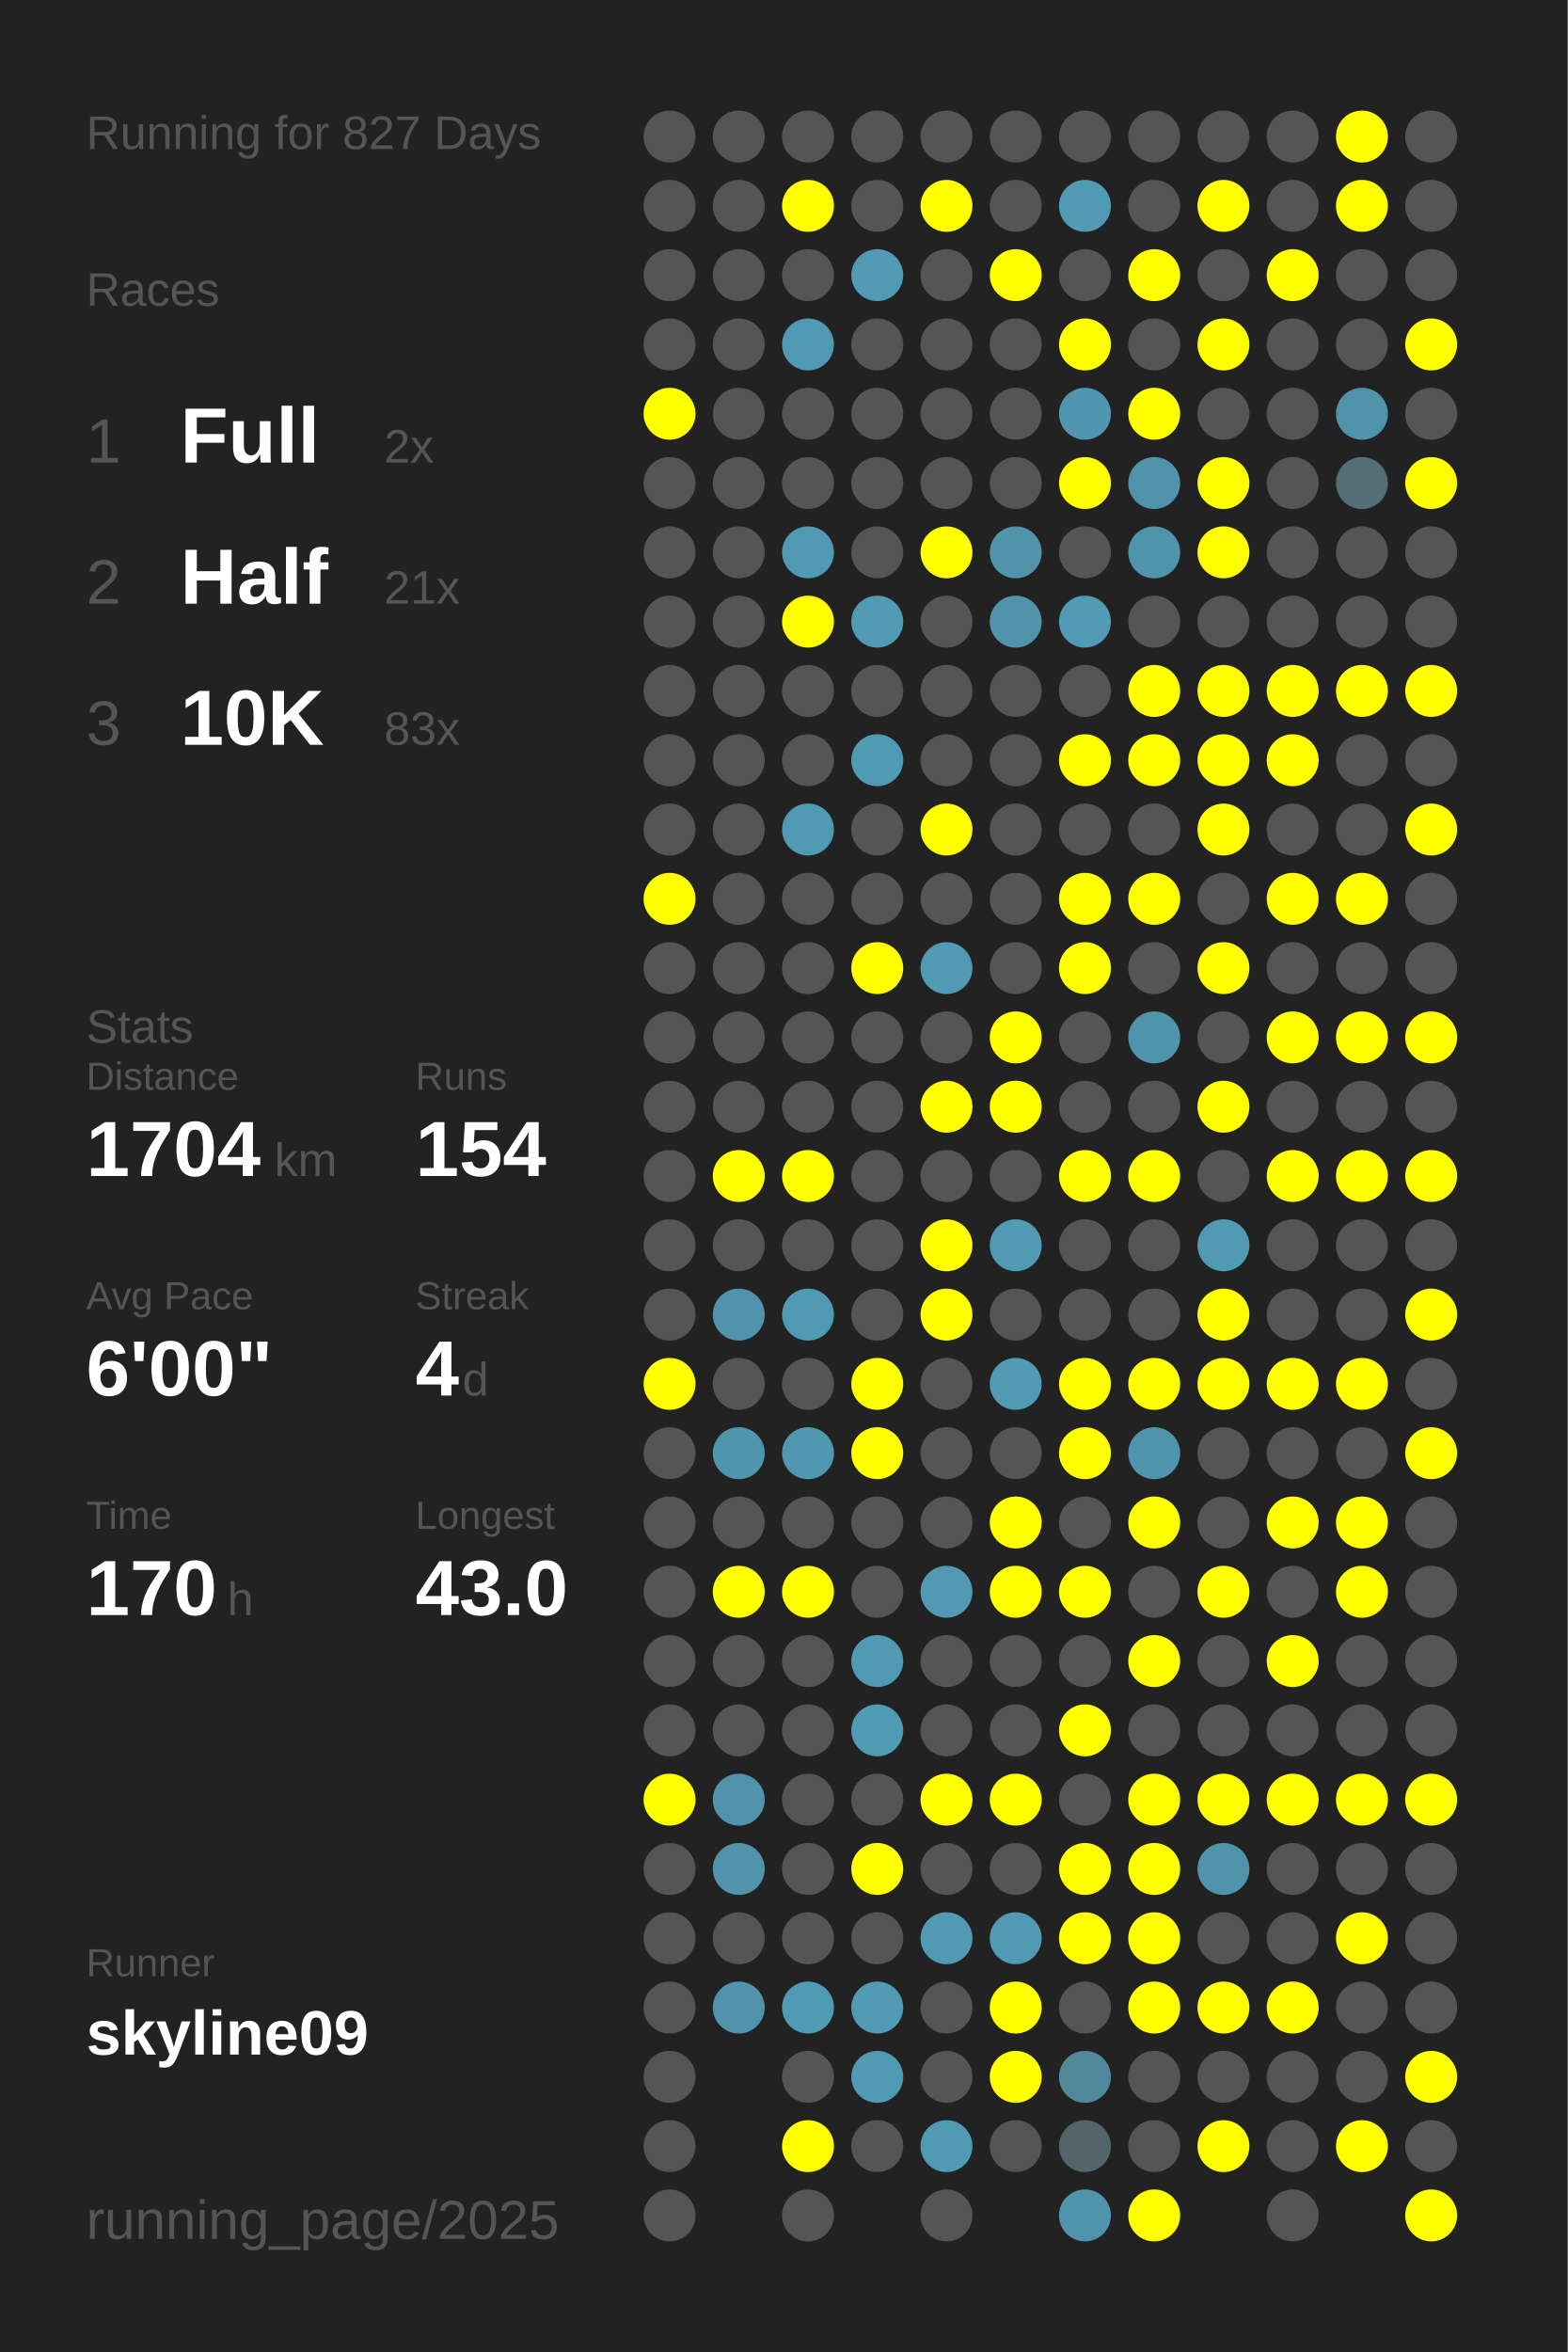
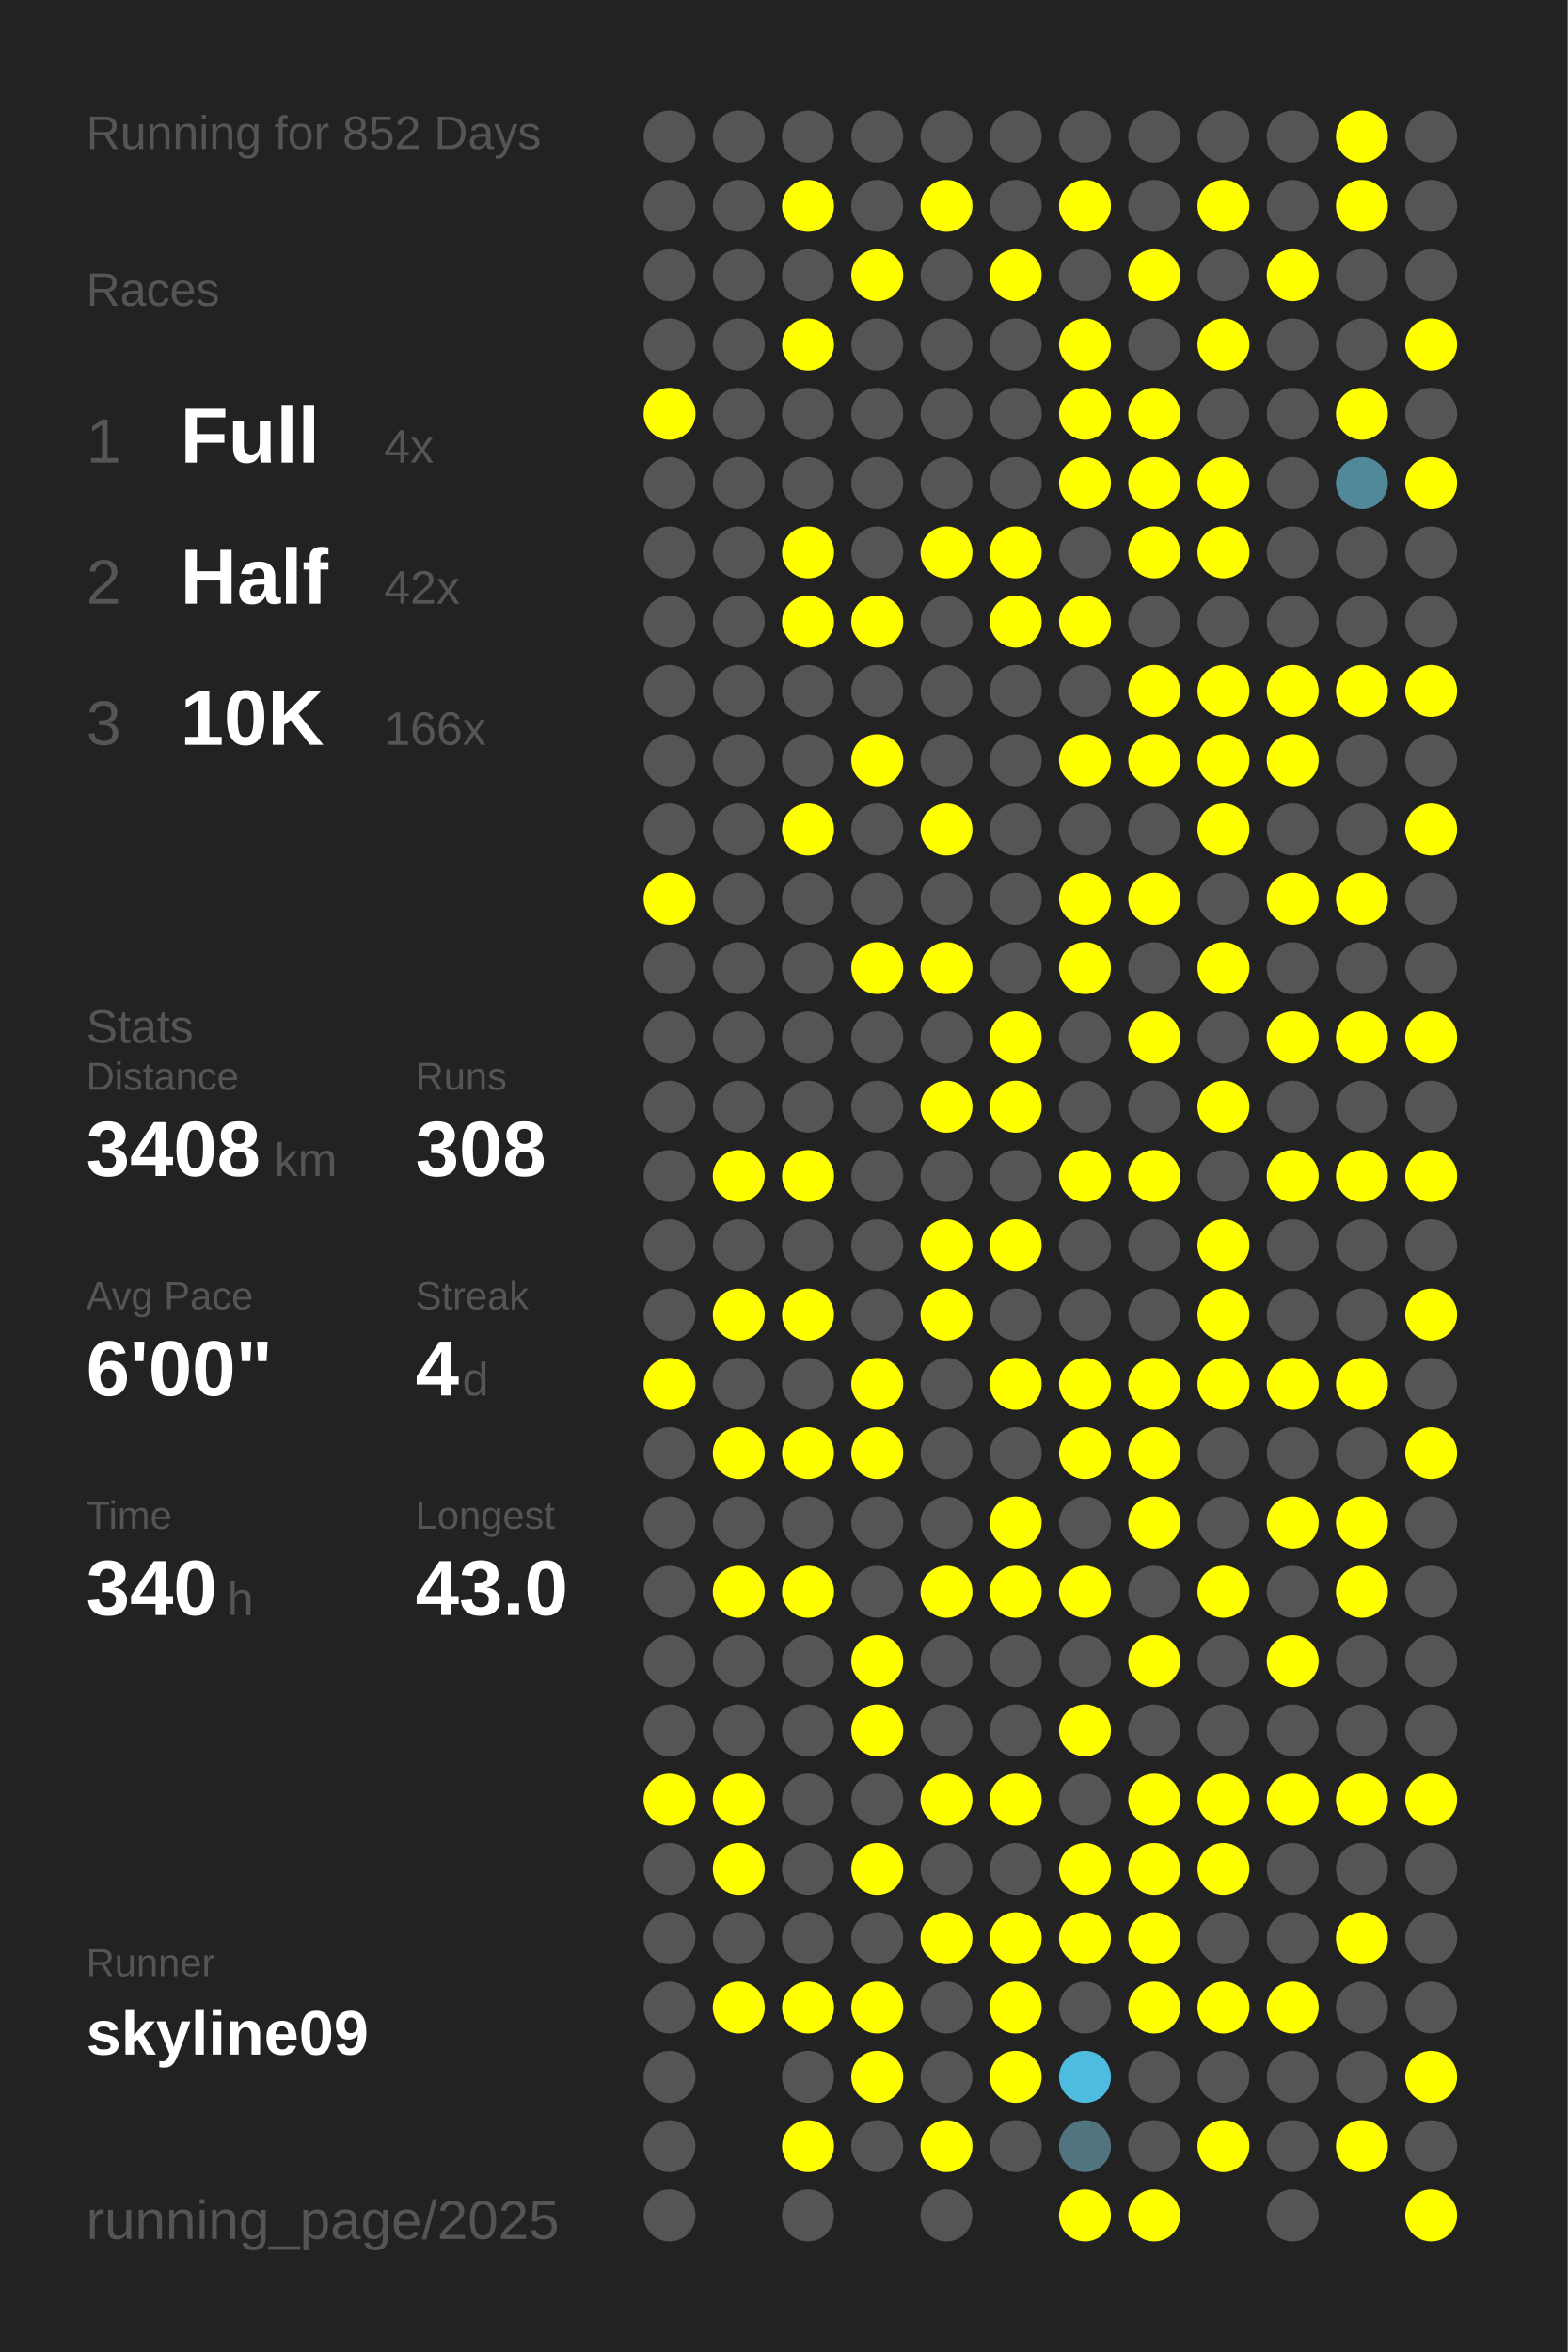
<svg xmlns="http://www.w3.org/2000/svg" baseProfile="full" height="300mm" version="1.1" viewBox="0,0,200,300" width="200mm">
  <defs />
  <rect fill="#222222" height="300" width="200" x="0" y="0" />
-   <text fill="#555555" style="font-size:6px; font-family:Arial;" x="11" y="19">Running for 827 Days</text>
+   <text fill="#555555" style="font-size:6px; font-family:Arial;" x="11" y="19">Running for 852 Days</text>
  <text fill="#555555" style="font-size:6px; font-family:Arial;" x="11" y="39">Races</text>
  <text fill="#555555" style="font-size:8px; font-family:Arial;" x="11" y="59">1</text>
  <text fill="#FFFFFF" style="font-size:10px; font-family:Arial; font-weight:bold;" x="23" y="59">Full</text>
-   <text fill="#555555" style="font-size:6px; font-family:Arial;" x="49" y="59">2x</text>
+   <text fill="#555555" style="font-size:6px; font-family:Arial;" x="49" y="59">4x</text>
  <text fill="#555555" style="font-size:8px; font-family:Arial;" x="11" y="77">2</text>
  <text fill="#FFFFFF" style="font-size:10px; font-family:Arial; font-weight:bold;" x="23" y="77">Half</text>
-   <text fill="#555555" style="font-size:6px; font-family:Arial;" x="49" y="77">21x</text>
+   <text fill="#555555" style="font-size:6px; font-family:Arial;" x="49" y="77">42x</text>
  <text fill="#555555" style="font-size:8px; font-family:Arial;" x="11" y="95">3</text>
  <text fill="#FFFFFF" style="font-size:10px; font-family:Arial; font-weight:bold;" x="23" y="95">10K</text>
-   <text fill="#555555" style="font-size:6px; font-family:Arial;" x="49" y="95">83x</text>
+   <text fill="#555555" style="font-size:6px; font-family:Arial;" x="49" y="95">166x</text>
  <text fill="#555555" style="font-size:6px; font-family:Arial;" x="11" y="133">Stats</text>
  <text fill="#555555" style="font-size:5px; font-family:Arial;" x="11" y="139">Distance</text>
-   <text fill="#FFFFFF" style="font-size:10px; font-family:Arial; font-weight:bold;" x="11" y="150">1704</text>
+   <text fill="#FFFFFF" style="font-size:10px; font-family:Arial; font-weight:bold;" x="11" y="150">3408</text>
  <text fill="#555555" style="font-size:6px; font-family:Arial;" x="35" y="150">km</text>
  <text fill="#555555" style="font-size:5px; font-family:Arial;" x="53" y="139">Runs</text>
-   <text fill="#FFFFFF" style="font-size:10px; font-family:Arial; font-weight:bold;" x="53" y="150">154</text>
+   <text fill="#FFFFFF" style="font-size:10px; font-family:Arial; font-weight:bold;" x="53" y="150">308</text>
  <text fill="#555555" style="font-size:5px; font-family:Arial;" x="11" y="167">Avg Pace</text>
  <text fill="#FFFFFF" style="font-size:10px; font-family:Arial; font-weight:bold;" x="11" y="178">6'00"</text>
  <text fill="#555555" style="font-size:5px; font-family:Arial;" x="53" y="167">Streak</text>
  <text fill="#FFFFFF" style="font-size:10px; font-family:Arial; font-weight:bold;" x="53" y="178">4</text>
  <text fill="#555555" style="font-size:6px; font-family:Arial;" x="59" y="178">d</text>
  <text fill="#555555" style="font-size:5px; font-family:Arial;" x="11" y="195">Time</text>
-   <text fill="#FFFFFF" style="font-size:10px; font-family:Arial; font-weight:bold;" x="11" y="206">170</text>
+   <text fill="#FFFFFF" style="font-size:10px; font-family:Arial; font-weight:bold;" x="11" y="206">340</text>
  <text fill="#555555" style="font-size:6px; font-family:Arial;" x="29" y="206">h</text>
  <text fill="#555555" style="font-size:5px; font-family:Arial;" x="53" y="195">Longest</text>
  <text fill="#FFFFFF" style="font-size:10px; font-family:Arial; font-weight:bold;" x="53" y="206">43.0</text>
  <text fill="#555555" style="font-size:5px; font-family:Arial;" x="11" y="252.065">Runner</text>
  <text fill="#FFFFFF" style="font-size:8px; font-family:Arial; font-weight:bold;" x="11" y="262.065">skyline09</text>
  <text fill="#555555" style="font-size:7px; font-family:Arial;" x="11" y="285.581">running_page/2025</text>
  <circle cx="85.417" cy="17.419" fill="#555555" r="3.312" />
  <circle cx="85.417" cy="26.258" fill="#555555" r="3.312" />
  <circle cx="85.417" cy="35.097" fill="#555555" r="3.312" />
  <circle cx="85.417" cy="43.935" fill="#555555" r="3.312" />
  <circle cx="85.417" cy="52.774" fill="#FFFF00" r="3.312" />
  <circle cx="85.417" cy="61.613" fill="#555555" r="3.312" />
  <circle cx="85.417" cy="70.452" fill="#555555" r="3.312" />
  <circle cx="85.417" cy="79.29" fill="#555555" r="3.312" />
  <circle cx="85.417" cy="88.129" fill="#555555" r="3.312" />
  <circle cx="85.417" cy="96.968" fill="#555555" r="3.312" />
  <circle cx="85.417" cy="105.806" fill="#555555" r="3.312" />
  <circle cx="85.417" cy="114.645" fill="#FFFF00" r="3.312" />
  <circle cx="85.417" cy="123.484" fill="#555555" r="3.312" />
  <circle cx="85.417" cy="132.323" fill="#555555" r="3.312" />
  <circle cx="85.417" cy="141.161" fill="#555555" r="3.312" />
  <circle cx="85.417" cy="150" fill="#555555" r="3.312" />
  <circle cx="85.417" cy="158.839" fill="#555555" r="3.312" />
  <circle cx="85.417" cy="167.677" fill="#555555" r="3.312" />
  <circle cx="85.417" cy="176.516" fill="#FFFF00" r="3.312" />
  <circle cx="85.417" cy="185.355" fill="#555555" r="3.312" />
  <circle cx="85.417" cy="194.194" fill="#555555" r="3.312" />
  <circle cx="85.417" cy="203.032" fill="#555555" r="3.312" />
  <circle cx="85.417" cy="211.871" fill="#555555" r="3.312" />
  <circle cx="85.417" cy="220.71" fill="#555555" r="3.312" />
  <circle cx="85.417" cy="229.548" fill="#FFFF00" r="3.312" />
  <circle cx="85.417" cy="238.387" fill="#555555" r="3.312" />
  <circle cx="85.417" cy="247.226" fill="#555555" r="3.312" />
  <circle cx="85.417" cy="256.065" fill="#555555" r="3.312" />
  <circle cx="85.417" cy="264.903" fill="#555555" r="3.312" />
  <circle cx="85.417" cy="273.742" fill="#555555" r="3.312" />
  <circle cx="85.417" cy="282.581" fill="#555555" r="3.312" />
  <circle cx="94.25" cy="17.419" fill="#555555" r="3.312" />
  <circle cx="94.25" cy="26.258" fill="#555555" r="3.312" />
  <circle cx="94.25" cy="35.097" fill="#555555" r="3.312" />
  <circle cx="94.25" cy="43.935" fill="#555555" r="3.312" />
  <circle cx="94.25" cy="52.774" fill="#555555" r="3.312" />
  <circle cx="94.25" cy="61.613" fill="#555555" r="3.312" />
  <circle cx="94.25" cy="70.452" fill="#555555" r="3.312" />
  <circle cx="94.25" cy="79.29" fill="#555555" r="3.312" />
  <circle cx="94.25" cy="88.129" fill="#555555" r="3.312" />
  <circle cx="94.25" cy="96.968" fill="#555555" r="3.312" />
  <circle cx="94.25" cy="105.806" fill="#555555" r="3.312" />
  <circle cx="94.25" cy="114.645" fill="#555555" r="3.312" />
  <circle cx="94.25" cy="123.484" fill="#555555" r="3.312" />
  <circle cx="94.25" cy="132.323" fill="#555555" r="3.312" />
  <circle cx="94.25" cy="141.161" fill="#555555" r="3.312" />
  <circle cx="94.25" cy="150" fill="#FFFF00" r="3.312" />
  <circle cx="94.25" cy="158.839" fill="#555555" r="3.312" />
-   <circle cx="94.25" cy="167.677" fill="#5093aa" r="3.312" />
+   <circle cx="94.25" cy="167.677" fill="#FFFF00" r="3.312" />
  <circle cx="94.25" cy="176.516" fill="#555555" r="3.312" />
-   <circle cx="94.25" cy="185.355" fill="#5095ac" r="3.312" />
+   <circle cx="94.25" cy="185.355" fill="#FFFF00" r="3.312" />
  <circle cx="94.25" cy="194.194" fill="#555555" r="3.312" />
  <circle cx="94.25" cy="203.032" fill="#FFFF00" r="3.312" />
  <circle cx="94.25" cy="211.871" fill="#555555" r="3.312" />
  <circle cx="94.25" cy="220.71" fill="#555555" r="3.312" />
-   <circle cx="94.25" cy="229.548" fill="#5093aa" r="3.312" />
-   <circle cx="94.25" cy="238.387" fill="#5093aa" r="3.312" />
+   <circle cx="94.25" cy="229.548" fill="#FFFF00" r="3.312" />
+   <circle cx="94.25" cy="238.387" fill="#FFFF00" r="3.312" />
  <circle cx="94.25" cy="247.226" fill="#555555" r="3.312" />
-   <circle cx="94.25" cy="256.065" fill="#5093aa" r="3.312" />
+   <circle cx="94.25" cy="256.065" fill="#FFFF00" r="3.312" />
  <circle cx="103.083" cy="17.419" fill="#555555" r="3.312" />
  <circle cx="103.083" cy="26.258" fill="#FFFF00" r="3.312" />
  <circle cx="103.083" cy="35.097" fill="#555555" r="3.312" />
-   <circle cx="103.083" cy="43.935" fill="#5099b2" r="3.312" />
+   <circle cx="103.083" cy="43.935" fill="#FFFF00" r="3.312" />
  <circle cx="103.083" cy="52.774" fill="#555555" r="3.312" />
  <circle cx="103.083" cy="61.613" fill="#555555" r="3.312" />
-   <circle cx="103.083" cy="70.452" fill="#5099b2" r="3.312" />
+   <circle cx="103.083" cy="70.452" fill="#FFFF00" r="3.312" />
  <circle cx="103.083" cy="79.29" fill="#FFFF00" r="3.312" />
  <circle cx="103.083" cy="88.129" fill="#555555" r="3.312" />
  <circle cx="103.083" cy="96.968" fill="#555555" r="3.312" />
-   <circle cx="103.083" cy="105.806" fill="#5099b2" r="3.312" />
+   <circle cx="103.083" cy="105.806" fill="#FFFF00" r="3.312" />
  <circle cx="103.083" cy="114.645" fill="#555555" r="3.312" />
  <circle cx="103.083" cy="123.484" fill="#555555" r="3.312" />
  <circle cx="103.083" cy="132.323" fill="#555555" r="3.312" />
  <circle cx="103.083" cy="141.161" fill="#555555" r="3.312" />
  <circle cx="103.083" cy="150" fill="#FFFF00" r="3.312" />
  <circle cx="103.083" cy="158.839" fill="#555555" r="3.312" />
-   <circle cx="103.083" cy="167.677" fill="#5099b2" r="3.312" />
+   <circle cx="103.083" cy="167.677" fill="#FFFF00" r="3.312" />
  <circle cx="103.083" cy="176.516" fill="#555555" r="3.312" />
-   <circle cx="103.083" cy="185.355" fill="#5098b0" r="3.312" />
+   <circle cx="103.083" cy="185.355" fill="#FFFF00" r="3.312" />
  <circle cx="103.083" cy="194.194" fill="#555555" r="3.312" />
  <circle cx="103.083" cy="203.032" fill="#FFFF00" r="3.312" />
  <circle cx="103.083" cy="211.871" fill="#555555" r="3.312" />
  <circle cx="103.083" cy="220.71" fill="#555555" r="3.312" />
  <circle cx="103.083" cy="229.548" fill="#555555" r="3.312" />
  <circle cx="103.083" cy="238.387" fill="#555555" r="3.312" />
  <circle cx="103.083" cy="247.226" fill="#555555" r="3.312" />
-   <circle cx="103.083" cy="256.065" fill="#509bb4" r="3.312" />
+   <circle cx="103.083" cy="256.065" fill="#FFFF00" r="3.312" />
  <circle cx="103.083" cy="264.903" fill="#555555" r="3.312" />
  <circle cx="103.083" cy="273.742" fill="#FFFF00" r="3.312" />
  <circle cx="103.083" cy="282.581" fill="#555555" r="3.312" />
  <circle cx="111.917" cy="17.419" fill="#555555" r="3.312" />
  <circle cx="111.917" cy="26.258" fill="#555555" r="3.312" />
-   <circle cx="111.917" cy="35.097" fill="#509ab3" r="3.312" />
+   <circle cx="111.917" cy="35.097" fill="#FFFF00" r="3.312" />
  <circle cx="111.917" cy="43.935" fill="#555555" r="3.312" />
  <circle cx="111.917" cy="52.774" fill="#555555" r="3.312" />
  <circle cx="111.917" cy="61.613" fill="#555555" r="3.312" />
  <circle cx="111.917" cy="70.452" fill="#555555" r="3.312" />
-   <circle cx="111.917" cy="79.29" fill="#509ab3" r="3.312" />
+   <circle cx="111.917" cy="79.29" fill="#FFFF00" r="3.312" />
  <circle cx="111.917" cy="88.129" fill="#555555" r="3.312" />
-   <circle cx="111.917" cy="96.968" fill="#509bb4" r="3.312" />
+   <circle cx="111.917" cy="96.968" fill="#FFFF00" r="3.312" />
  <circle cx="111.917" cy="105.806" fill="#555555" r="3.312" />
  <circle cx="111.917" cy="114.645" fill="#555555" r="3.312" />
  <circle cx="111.917" cy="123.484" fill="#FFFF00" r="3.312" />
  <circle cx="111.917" cy="132.323" fill="#555555" r="3.312" />
  <circle cx="111.917" cy="141.161" fill="#555555" r="3.312" />
  <circle cx="111.917" cy="150" fill="#555555" r="3.312" />
  <circle cx="111.917" cy="158.839" fill="#555555" r="3.312" />
  <circle cx="111.917" cy="167.677" fill="#555555" r="3.312" />
  <circle cx="111.917" cy="176.516" fill="#FFFF00" r="3.312" />
  <circle cx="111.917" cy="185.355" fill="#FFFF00" r="3.312" />
  <circle cx="111.917" cy="194.194" fill="#555555" r="3.312" />
  <circle cx="111.917" cy="203.032" fill="#555555" r="3.312" />
-   <circle cx="111.917" cy="211.871" fill="#509ab3" r="3.312" />
-   <circle cx="111.917" cy="220.71" fill="#509bb4" r="3.312" />
+   <circle cx="111.917" cy="211.871" fill="#FFFF00" r="3.312" />
+   <circle cx="111.917" cy="220.71" fill="#FFFF00" r="3.312" />
  <circle cx="111.917" cy="229.548" fill="#555555" r="3.312" />
  <circle cx="111.917" cy="238.387" fill="#FFFF00" r="3.312" />
  <circle cx="111.917" cy="247.226" fill="#555555" r="3.312" />
-   <circle cx="111.917" cy="256.065" fill="#509ab4" r="3.312" />
-   <circle cx="111.917" cy="264.903" fill="#509ab3" r="3.312" />
+   <circle cx="111.917" cy="256.065" fill="#FFFF00" r="3.312" />
+   <circle cx="111.917" cy="264.903" fill="#FFFF00" r="3.312" />
  <circle cx="111.917" cy="273.742" fill="#555555" r="3.312" />
  <circle cx="120.75" cy="17.419" fill="#555555" r="3.312" />
  <circle cx="120.75" cy="26.258" fill="#FFFF00" r="3.312" />
  <circle cx="120.75" cy="35.097" fill="#555555" r="3.312" />
  <circle cx="120.75" cy="43.935" fill="#555555" r="3.312" />
  <circle cx="120.75" cy="52.774" fill="#555555" r="3.312" />
  <circle cx="120.75" cy="61.613" fill="#555555" r="3.312" />
  <circle cx="120.75" cy="70.452" fill="#FFFF00" r="3.312" />
  <circle cx="120.75" cy="79.29" fill="#555555" r="3.312" />
  <circle cx="120.75" cy="88.129" fill="#555555" r="3.312" />
  <circle cx="120.75" cy="96.968" fill="#555555" r="3.312" />
  <circle cx="120.75" cy="105.806" fill="#FFFF00" r="3.312" />
  <circle cx="120.75" cy="114.645" fill="#555555" r="3.312" />
-   <circle cx="120.75" cy="123.484" fill="#509ab3" r="3.312" />
+   <circle cx="120.75" cy="123.484" fill="#FFFF00" r="3.312" />
  <circle cx="120.75" cy="132.323" fill="#555555" r="3.312" />
  <circle cx="120.75" cy="141.161" fill="#FFFF00" r="3.312" />
  <circle cx="120.75" cy="150" fill="#555555" r="3.312" />
  <circle cx="120.75" cy="158.839" fill="#FFFF00" r="3.312" />
  <circle cx="120.75" cy="167.677" fill="#FFFF00" r="3.312" />
  <circle cx="120.75" cy="176.516" fill="#555555" r="3.312" />
  <circle cx="120.75" cy="185.355" fill="#555555" r="3.312" />
  <circle cx="120.75" cy="194.194" fill="#555555" r="3.312" />
-   <circle cx="120.75" cy="203.032" fill="#509ab3" r="3.312" />
+   <circle cx="120.75" cy="203.032" fill="#FFFF00" r="3.312" />
  <circle cx="120.75" cy="211.871" fill="#555555" r="3.312" />
  <circle cx="120.75" cy="220.71" fill="#555555" r="3.312" />
  <circle cx="120.75" cy="229.548" fill="#FFFF00" r="3.312" />
  <circle cx="120.75" cy="238.387" fill="#555555" r="3.312" />
-   <circle cx="120.75" cy="247.226" fill="#509ab3" r="3.312" />
+   <circle cx="120.75" cy="247.226" fill="#FFFF00" r="3.312" />
  <circle cx="120.75" cy="256.065" fill="#555555" r="3.312" />
  <circle cx="120.75" cy="264.903" fill="#555555" r="3.312" />
-   <circle cx="120.75" cy="273.742" fill="#509ab3" r="3.312" />
+   <circle cx="120.75" cy="273.742" fill="#FFFF00" r="3.312" />
  <circle cx="120.75" cy="282.581" fill="#555555" r="3.312" />
  <circle cx="129.583" cy="17.419" fill="#555555" r="3.312" />
  <circle cx="129.583" cy="26.258" fill="#555555" r="3.312" />
  <circle cx="129.583" cy="35.097" fill="#FFFF00" r="3.312" />
  <circle cx="129.583" cy="43.935" fill="#555555" r="3.312" />
  <circle cx="129.583" cy="52.774" fill="#555555" r="3.312" />
  <circle cx="129.583" cy="61.613" fill="#555555" r="3.312" />
-   <circle cx="129.583" cy="70.452" fill="#5093aa" r="3.312" />
-   <circle cx="129.583" cy="79.29" fill="#5093aa" r="3.312" />
+   <circle cx="129.583" cy="70.452" fill="#FFFF00" r="3.312" />
+   <circle cx="129.583" cy="79.29" fill="#FFFF00" r="3.312" />
  <circle cx="129.583" cy="88.129" fill="#555555" r="3.312" />
  <circle cx="129.583" cy="96.968" fill="#555555" r="3.312" />
  <circle cx="129.583" cy="105.806" fill="#555555" r="3.312" />
  <circle cx="129.583" cy="114.645" fill="#555555" r="3.312" />
  <circle cx="129.583" cy="123.484" fill="#555555" r="3.312" />
  <circle cx="129.583" cy="132.323" fill="#FFFF00" r="3.312" />
  <circle cx="129.583" cy="141.161" fill="#FFFF00" r="3.312" />
  <circle cx="129.583" cy="150" fill="#555555" r="3.312" />
-   <circle cx="129.583" cy="158.839" fill="#509ab3" r="3.312" />
+   <circle cx="129.583" cy="158.839" fill="#FFFF00" r="3.312" />
  <circle cx="129.583" cy="167.677" fill="#555555" r="3.312" />
-   <circle cx="129.583" cy="176.516" fill="#509ab3" r="3.312" />
+   <circle cx="129.583" cy="176.516" fill="#FFFF00" r="3.312" />
  <circle cx="129.583" cy="185.355" fill="#555555" r="3.312" />
  <circle cx="129.583" cy="194.194" fill="#FFFF00" r="3.312" />
  <circle cx="129.583" cy="203.032" fill="#FFFF00" r="3.312" />
  <circle cx="129.583" cy="211.871" fill="#555555" r="3.312" />
  <circle cx="129.583" cy="220.71" fill="#555555" r="3.312" />
  <circle cx="129.583" cy="229.548" fill="#FFFF00" r="3.312" />
  <circle cx="129.583" cy="238.387" fill="#555555" r="3.312" />
-   <circle cx="129.583" cy="247.226" fill="#509ab3" r="3.312" />
+   <circle cx="129.583" cy="247.226" fill="#FFFF00" r="3.312" />
  <circle cx="129.583" cy="256.065" fill="#FFFF00" r="3.312" />
  <circle cx="129.583" cy="264.903" fill="#FFFF00" r="3.312" />
  <circle cx="129.583" cy="273.742" fill="#555555" r="3.312" />
  <circle cx="138.417" cy="17.419" fill="#555555" r="3.312" />
-   <circle cx="138.417" cy="26.258" fill="#509ab3" r="3.312" />
+   <circle cx="138.417" cy="26.258" fill="#FFFF00" r="3.312" />
  <circle cx="138.417" cy="35.097" fill="#555555" r="3.312" />
  <circle cx="138.417" cy="43.935" fill="#FFFF00" r="3.312" />
-   <circle cx="138.417" cy="52.774" fill="#5096ae" r="3.312" />
+   <circle cx="138.417" cy="52.774" fill="#FFFF00" r="3.312" />
  <circle cx="138.417" cy="61.613" fill="#FFFF00" r="3.312" />
  <circle cx="138.417" cy="70.452" fill="#555555" r="3.312" />
-   <circle cx="138.417" cy="79.29" fill="#509ab3" r="3.312" />
+   <circle cx="138.417" cy="79.29" fill="#FFFF00" r="3.312" />
  <circle cx="138.417" cy="88.129" fill="#555555" r="3.312" />
  <circle cx="138.417" cy="96.968" fill="#FFFF00" r="3.312" />
  <circle cx="138.417" cy="105.806" fill="#555555" r="3.312" />
  <circle cx="138.417" cy="114.645" fill="#FFFF00" r="3.312" />
  <circle cx="138.417" cy="123.484" fill="#FFFF00" r="3.312" />
  <circle cx="138.417" cy="132.323" fill="#555555" r="3.312" />
  <circle cx="138.417" cy="141.161" fill="#555555" r="3.312" />
  <circle cx="138.417" cy="150" fill="#FFFF00" r="3.312" />
  <circle cx="138.417" cy="158.839" fill="#555555" r="3.312" />
  <circle cx="138.417" cy="167.677" fill="#555555" r="3.312" />
  <circle cx="138.417" cy="176.516" fill="#FFFF00" r="3.312" />
  <circle cx="138.417" cy="185.355" fill="#FFFF00" r="3.312" />
  <circle cx="138.417" cy="194.194" fill="#555555" r="3.312" />
  <circle cx="138.417" cy="203.032" fill="#FFFF00" r="3.312" />
  <circle cx="138.417" cy="211.871" fill="#555555" r="3.312" />
  <circle cx="138.417" cy="220.71" fill="#FFFF00" r="3.312" />
  <circle cx="138.417" cy="229.548" fill="#555555" r="3.312" />
  <circle cx="138.417" cy="238.387" fill="#FFFF00" r="3.312" />
  <circle cx="138.417" cy="247.226" fill="#FFFF00" r="3.312" />
  <circle cx="138.417" cy="256.065" fill="#555555" r="3.312" />
-   <circle cx="138.417" cy="264.903" fill="#51889a" r="3.312" />
-   <circle cx="138.417" cy="273.742" fill="#53646a" r="3.312" />
-   <circle cx="138.417" cy="282.581" fill="#5094ab" r="3.312" />
+   <circle cx="138.417" cy="264.903" fill="#4ebbe0" r="3.312" />
+   <circle cx="138.417" cy="273.742" fill="#527480" r="3.312" />
+   <circle cx="138.417" cy="282.581" fill="#FFFF00" r="3.312" />
  <circle cx="147.25" cy="17.419" fill="#555555" r="3.312" />
  <circle cx="147.25" cy="26.258" fill="#555555" r="3.312" />
  <circle cx="147.25" cy="35.097" fill="#FFFF00" r="3.312" />
  <circle cx="147.25" cy="43.935" fill="#555555" r="3.312" />
  <circle cx="147.25" cy="52.774" fill="#FFFF00" r="3.312" />
-   <circle cx="147.25" cy="61.613" fill="#5093aa" r="3.312" />
-   <circle cx="147.25" cy="70.452" fill="#5094ab" r="3.312" />
+   <circle cx="147.25" cy="61.613" fill="#FFFF00" r="3.312" />
+   <circle cx="147.25" cy="70.452" fill="#FFFF00" r="3.312" />
  <circle cx="147.25" cy="79.29" fill="#555555" r="3.312" />
  <circle cx="147.25" cy="88.129" fill="#FFFF00" r="3.312" />
  <circle cx="147.25" cy="96.968" fill="#FFFF00" r="3.312" />
  <circle cx="147.25" cy="105.806" fill="#555555" r="3.312" />
  <circle cx="147.25" cy="114.645" fill="#FFFF00" r="3.312" />
  <circle cx="147.25" cy="123.484" fill="#555555" r="3.312" />
-   <circle cx="147.25" cy="132.323" fill="#5094ab" r="3.312" />
+   <circle cx="147.25" cy="132.323" fill="#FFFF00" r="3.312" />
  <circle cx="147.25" cy="141.161" fill="#555555" r="3.312" />
  <circle cx="147.25" cy="150" fill="#FFFF00" r="3.312" />
  <circle cx="147.25" cy="158.839" fill="#555555" r="3.312" />
  <circle cx="147.25" cy="167.677" fill="#555555" r="3.312" />
  <circle cx="147.25" cy="176.516" fill="#FFFF00" r="3.312" />
-   <circle cx="147.25" cy="185.355" fill="#5094ab" r="3.312" />
+   <circle cx="147.25" cy="185.355" fill="#FFFF00" r="3.312" />
  <circle cx="147.25" cy="194.194" fill="#FFFF00" r="3.312" />
  <circle cx="147.25" cy="203.032" fill="#555555" r="3.312" />
  <circle cx="147.25" cy="211.871" fill="#FFFF00" r="3.312" />
  <circle cx="147.25" cy="220.71" fill="#555555" r="3.312" />
  <circle cx="147.25" cy="229.548" fill="#FFFF00" r="3.312" />
  <circle cx="147.25" cy="238.387" fill="#FFFF00" r="3.312" />
  <circle cx="147.25" cy="247.226" fill="#FFFF00" r="3.312" />
  <circle cx="147.25" cy="256.065" fill="#FFFF00" r="3.312" />
  <circle cx="147.25" cy="264.903" fill="#555555" r="3.312" />
  <circle cx="147.25" cy="273.742" fill="#555555" r="3.312" />
  <circle cx="147.25" cy="282.581" fill="#FFFF00" r="3.312" />
  <circle cx="156.083" cy="17.419" fill="#555555" r="3.312" />
  <circle cx="156.083" cy="26.258" fill="#FFFF00" r="3.312" />
  <circle cx="156.083" cy="35.097" fill="#555555" r="3.312" />
  <circle cx="156.083" cy="43.935" fill="#FFFF00" r="3.312" />
  <circle cx="156.083" cy="52.774" fill="#555555" r="3.312" />
  <circle cx="156.083" cy="61.613" fill="#FFFF00" r="3.312" />
  <circle cx="156.083" cy="70.452" fill="#FFFF00" r="3.312" />
  <circle cx="156.083" cy="79.29" fill="#555555" r="3.312" />
  <circle cx="156.083" cy="88.129" fill="#FFFF00" r="3.312" />
  <circle cx="156.083" cy="96.968" fill="#FFFF00" r="3.312" />
  <circle cx="156.083" cy="105.806" fill="#FFFF00" r="3.312" />
  <circle cx="156.083" cy="114.645" fill="#555555" r="3.312" />
  <circle cx="156.083" cy="123.484" fill="#FFFF00" r="3.312" />
  <circle cx="156.083" cy="132.323" fill="#555555" r="3.312" />
  <circle cx="156.083" cy="141.161" fill="#FFFF00" r="3.312" />
  <circle cx="156.083" cy="150" fill="#555555" r="3.312" />
-   <circle cx="156.083" cy="158.839" fill="#509ab3" r="3.312" />
+   <circle cx="156.083" cy="158.839" fill="#FFFF00" r="3.312" />
  <circle cx="156.083" cy="167.677" fill="#FFFF00" r="3.312" />
  <circle cx="156.083" cy="176.516" fill="#FFFF00" r="3.312" />
  <circle cx="156.083" cy="185.355" fill="#555555" r="3.312" />
  <circle cx="156.083" cy="194.194" fill="#555555" r="3.312" />
  <circle cx="156.083" cy="203.032" fill="#FFFF00" r="3.312" />
  <circle cx="156.083" cy="211.871" fill="#555555" r="3.312" />
  <circle cx="156.083" cy="220.71" fill="#555555" r="3.312" />
  <circle cx="156.083" cy="229.548" fill="#FFFF00" r="3.312" />
-   <circle cx="156.083" cy="238.387" fill="#5093aa" r="3.312" />
+   <circle cx="156.083" cy="238.387" fill="#FFFF00" r="3.312" />
  <circle cx="156.083" cy="247.226" fill="#555555" r="3.312" />
  <circle cx="156.083" cy="256.065" fill="#FFFF00" r="3.312" />
  <circle cx="156.083" cy="264.903" fill="#555555" r="3.312" />
  <circle cx="156.083" cy="273.742" fill="#FFFF00" r="3.312" />
  <circle cx="164.917" cy="17.419" fill="#555555" r="3.312" />
  <circle cx="164.917" cy="26.258" fill="#555555" r="3.312" />
  <circle cx="164.917" cy="35.097" fill="#FFFF00" r="3.312" />
  <circle cx="164.917" cy="43.935" fill="#555555" r="3.312" />
  <circle cx="164.917" cy="52.774" fill="#555555" r="3.312" />
  <circle cx="164.917" cy="61.613" fill="#555555" r="3.312" />
  <circle cx="164.917" cy="70.452" fill="#555555" r="3.312" />
  <circle cx="164.917" cy="79.29" fill="#555555" r="3.312" />
  <circle cx="164.917" cy="88.129" fill="#FFFF00" r="3.312" />
  <circle cx="164.917" cy="96.968" fill="#FFFF00" r="3.312" />
  <circle cx="164.917" cy="105.806" fill="#555555" r="3.312" />
  <circle cx="164.917" cy="114.645" fill="#FFFF00" r="3.312" />
  <circle cx="164.917" cy="123.484" fill="#555555" r="3.312" />
  <circle cx="164.917" cy="132.323" fill="#FFFF00" r="3.312" />
  <circle cx="164.917" cy="141.161" fill="#555555" r="3.312" />
  <circle cx="164.917" cy="150" fill="#FFFF00" r="3.312" />
  <circle cx="164.917" cy="158.839" fill="#555555" r="3.312" />
  <circle cx="164.917" cy="167.677" fill="#555555" r="3.312" />
  <circle cx="164.917" cy="176.516" fill="#FFFF00" r="3.312" />
  <circle cx="164.917" cy="185.355" fill="#555555" r="3.312" />
  <circle cx="164.917" cy="194.194" fill="#FFFF00" r="3.312" />
  <circle cx="164.917" cy="203.032" fill="#555555" r="3.312" />
  <circle cx="164.917" cy="211.871" fill="#FFFF00" r="3.312" />
  <circle cx="164.917" cy="220.71" fill="#555555" r="3.312" />
  <circle cx="164.917" cy="229.548" fill="#FFFF00" r="3.312" />
  <circle cx="164.917" cy="238.387" fill="#555555" r="3.312" />
  <circle cx="164.917" cy="247.226" fill="#555555" r="3.312" />
  <circle cx="164.917" cy="256.065" fill="#FFFF00" r="3.312" />
  <circle cx="164.917" cy="264.903" fill="#555555" r="3.312" />
  <circle cx="164.917" cy="273.742" fill="#555555" r="3.312" />
  <circle cx="164.917" cy="282.581" fill="#555555" r="3.312" />
  <circle cx="173.75" cy="17.419" fill="#FFFF00" r="3.312" />
  <circle cx="173.75" cy="26.258" fill="#FFFF00" r="3.312" />
  <circle cx="173.75" cy="35.097" fill="#555555" r="3.312" />
  <circle cx="173.75" cy="43.935" fill="#555555" r="3.312" />
-   <circle cx="173.75" cy="52.774" fill="#5093aa" r="3.312" />
-   <circle cx="173.75" cy="61.613" fill="#536e77" r="3.312" />
+   <circle cx="173.75" cy="52.774" fill="#FFFF00" r="3.312" />
+   <circle cx="173.75" cy="61.613" fill="#51889a" r="3.312" />
  <circle cx="173.75" cy="70.452" fill="#555555" r="3.312" />
  <circle cx="173.75" cy="79.29" fill="#555555" r="3.312" />
  <circle cx="173.75" cy="88.129" fill="#FFFF00" r="3.312" />
  <circle cx="173.75" cy="96.968" fill="#555555" r="3.312" />
  <circle cx="173.75" cy="105.806" fill="#555555" r="3.312" />
  <circle cx="173.75" cy="114.645" fill="#FFFF00" r="3.312" />
  <circle cx="173.75" cy="123.484" fill="#555555" r="3.312" />
  <circle cx="173.75" cy="132.323" fill="#FFFF00" r="3.312" />
  <circle cx="173.75" cy="141.161" fill="#555555" r="3.312" />
  <circle cx="173.75" cy="150" fill="#FFFF00" r="3.312" />
  <circle cx="173.75" cy="158.839" fill="#555555" r="3.312" />
  <circle cx="173.75" cy="167.677" fill="#555555" r="3.312" />
  <circle cx="173.75" cy="176.516" fill="#FFFF00" r="3.312" />
  <circle cx="173.75" cy="185.355" fill="#555555" r="3.312" />
  <circle cx="173.75" cy="194.194" fill="#FFFF00" r="3.312" />
  <circle cx="173.75" cy="203.032" fill="#FFFF00" r="3.312" />
  <circle cx="173.75" cy="211.871" fill="#555555" r="3.312" />
  <circle cx="173.75" cy="220.71" fill="#555555" r="3.312" />
  <circle cx="173.75" cy="229.548" fill="#FFFF00" r="3.312" />
  <circle cx="173.75" cy="238.387" fill="#555555" r="3.312" />
  <circle cx="173.75" cy="247.226" fill="#FFFF00" r="3.312" />
  <circle cx="173.75" cy="256.065" fill="#555555" r="3.312" />
  <circle cx="173.75" cy="264.903" fill="#555555" r="3.312" />
  <circle cx="173.75" cy="273.742" fill="#FFFF00" r="3.312" />
  <circle cx="182.583" cy="17.419" fill="#555555" r="3.312" />
  <circle cx="182.583" cy="26.258" fill="#555555" r="3.312" />
  <circle cx="182.583" cy="35.097" fill="#555555" r="3.312" />
  <circle cx="182.583" cy="43.935" fill="#FFFF00" r="3.312" />
  <circle cx="182.583" cy="52.774" fill="#555555" r="3.312" />
  <circle cx="182.583" cy="61.613" fill="#FFFF00" r="3.312" />
  <circle cx="182.583" cy="70.452" fill="#555555" r="3.312" />
  <circle cx="182.583" cy="79.29" fill="#555555" r="3.312" />
  <circle cx="182.583" cy="88.129" fill="#FFFF00" r="3.312" />
  <circle cx="182.583" cy="96.968" fill="#555555" r="3.312" />
  <circle cx="182.583" cy="105.806" fill="#FFFF00" r="3.312" />
  <circle cx="182.583" cy="114.645" fill="#555555" r="3.312" />
  <circle cx="182.583" cy="123.484" fill="#555555" r="3.312" />
  <circle cx="182.583" cy="132.323" fill="#FFFF00" r="3.312" />
  <circle cx="182.583" cy="141.161" fill="#555555" r="3.312" />
  <circle cx="182.583" cy="150" fill="#FFFF00" r="3.312" />
  <circle cx="182.583" cy="158.839" fill="#555555" r="3.312" />
  <circle cx="182.583" cy="167.677" fill="#FFFF00" r="3.312" />
  <circle cx="182.583" cy="176.516" fill="#555555" r="3.312" />
  <circle cx="182.583" cy="185.355" fill="#FFFF00" r="3.312" />
  <circle cx="182.583" cy="194.194" fill="#555555" r="3.312" />
  <circle cx="182.583" cy="203.032" fill="#555555" r="3.312" />
  <circle cx="182.583" cy="211.871" fill="#555555" r="3.312" />
  <circle cx="182.583" cy="220.71" fill="#555555" r="3.312" />
  <circle cx="182.583" cy="229.548" fill="#FFFF00" r="3.312" />
  <circle cx="182.583" cy="238.387" fill="#555555" r="3.312" />
  <circle cx="182.583" cy="247.226" fill="#555555" r="3.312" />
  <circle cx="182.583" cy="256.065" fill="#555555" r="3.312" />
  <circle cx="182.583" cy="264.903" fill="#FFFF00" r="3.312" />
  <circle cx="182.583" cy="273.742" fill="#555555" r="3.312" />
  <circle cx="182.583" cy="282.581" fill="#FFFF00" r="3.312" />
</svg>
